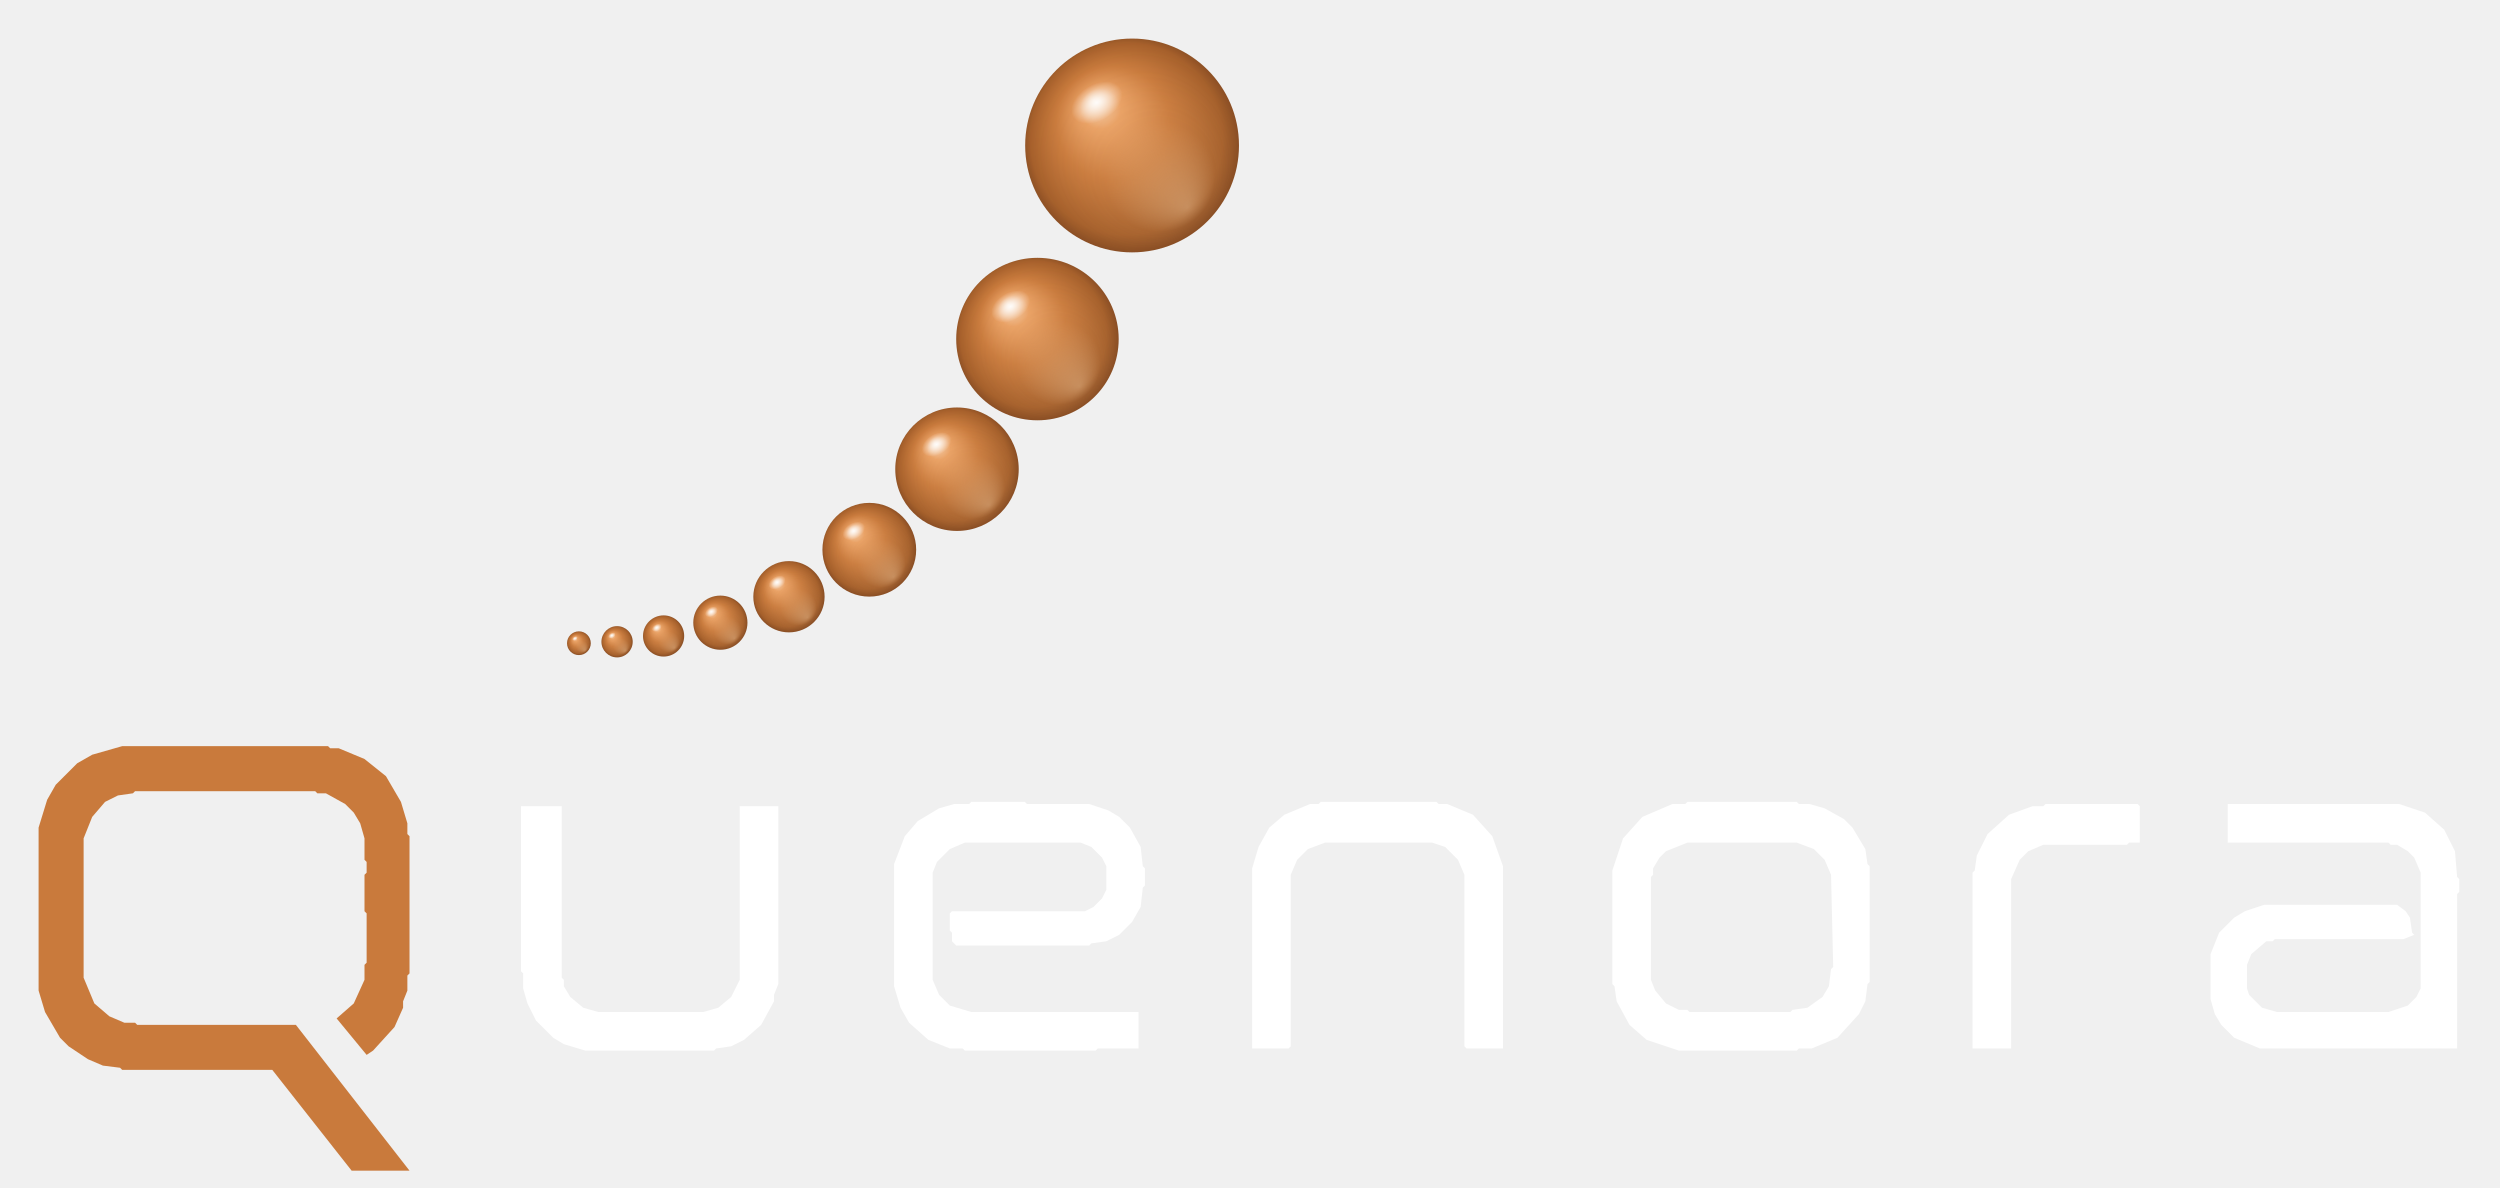
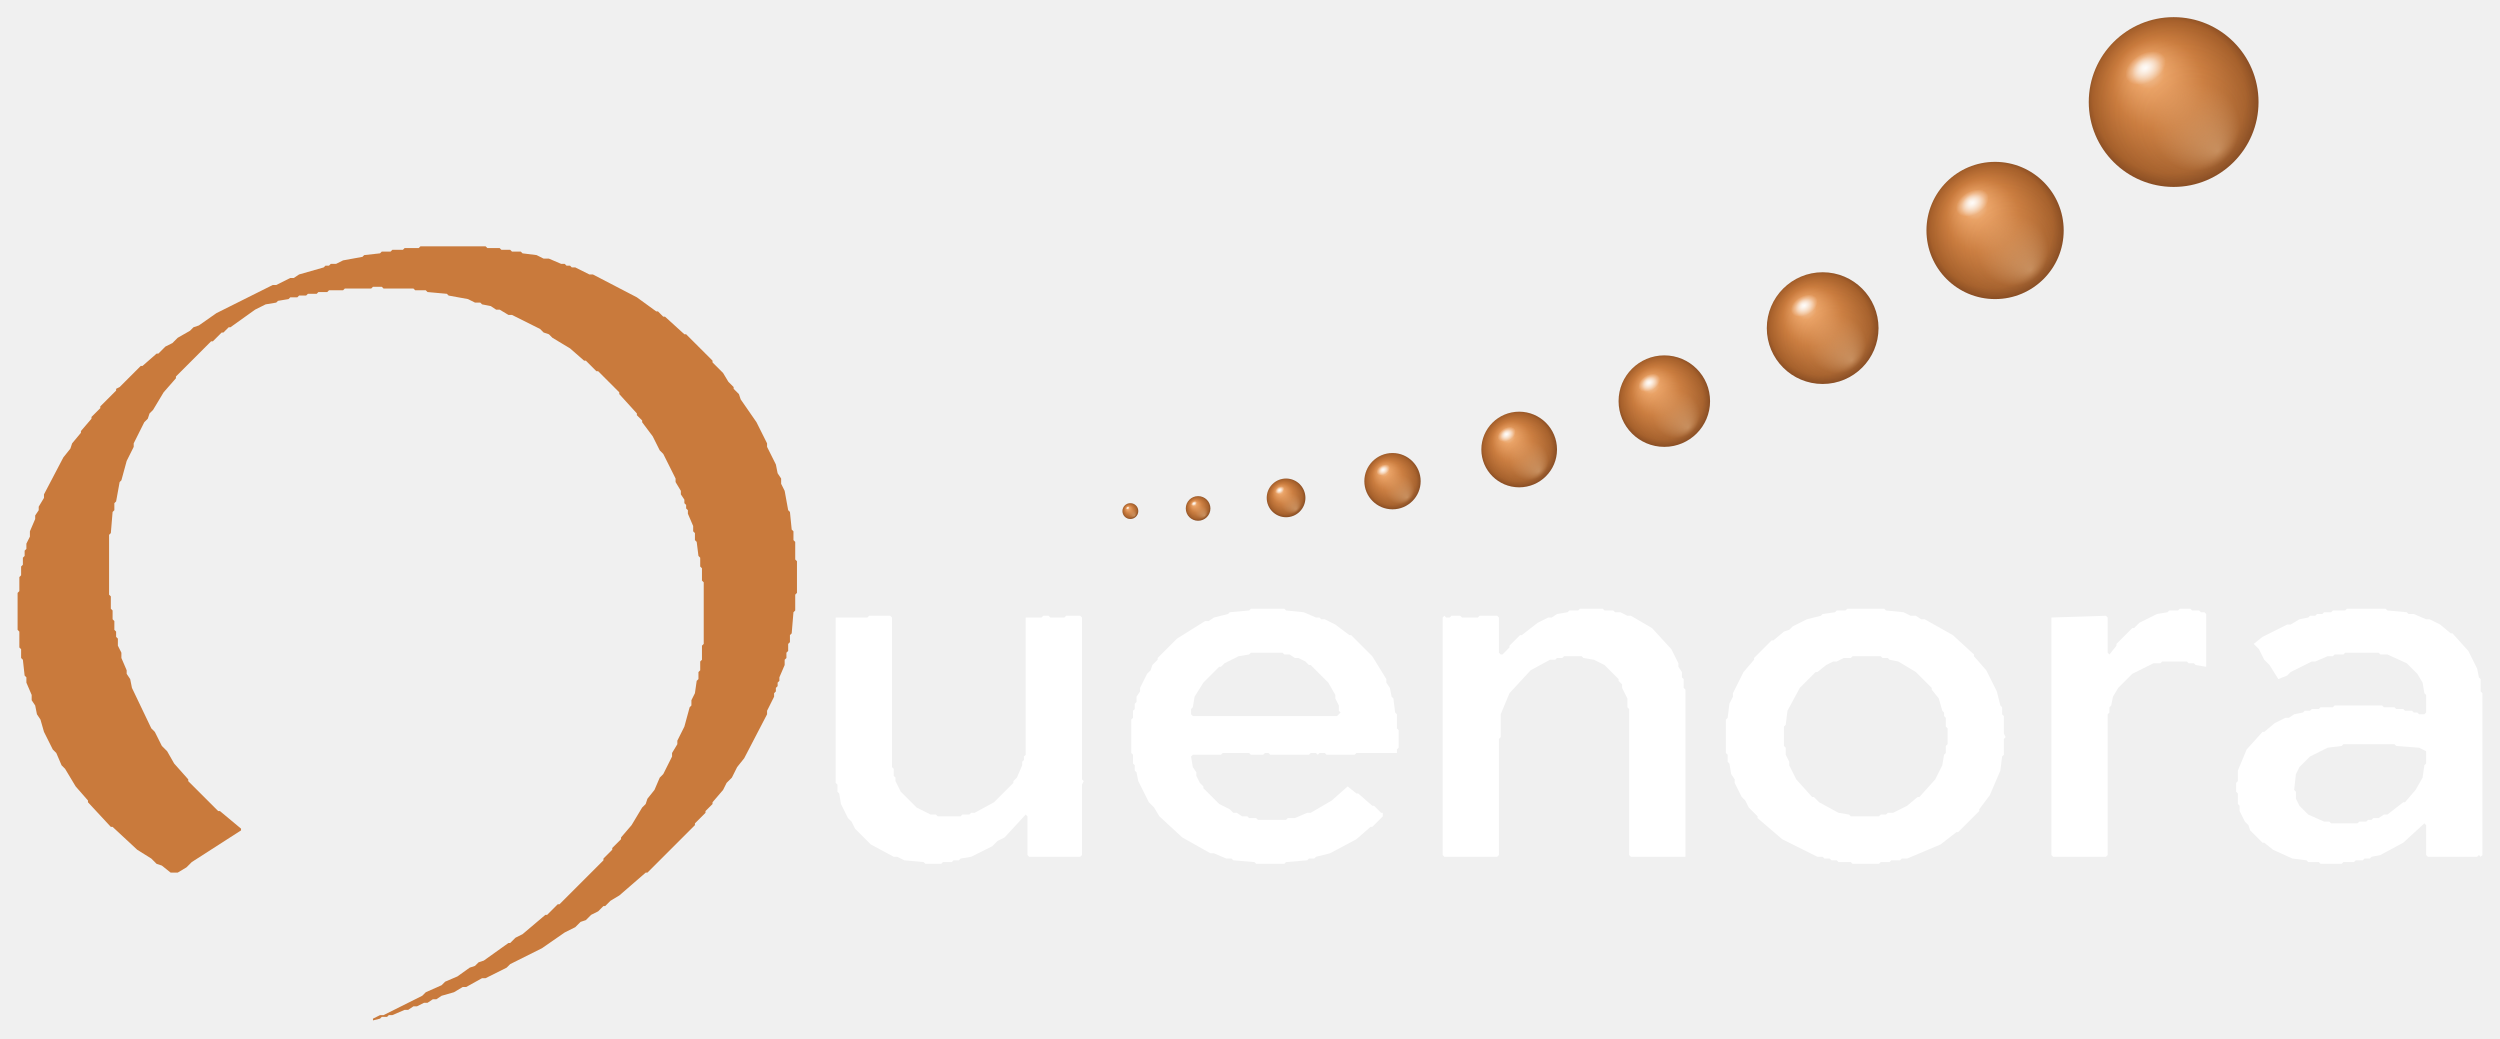
- <svg xmlns="http://www.w3.org/2000/svg" viewBox="0 74 1166 554" role="img" aria-label="Quenora logo">
+ <svg xmlns="http://www.w3.org/2000/svg" viewBox="8 9 1421 590" role="img" aria-label="Quenora">
  <defs>
-     <radialGradient id="q79d4b" cx="0.5" cy="0.5" r="0.53" fx="0.32" fy="0.29">
+     <radialGradient id="b" cx="0.5" cy="0.5" r="0.53" fx="0.32" fy="0.29">
      <stop offset="0" stop-color="#F7DCC2" />
      <stop offset="0.18" stop-color="#E9A063" />
      <stop offset="0.50" stop-color="#C97A3C" />
      <stop offset="0.85" stop-color="#A55F2A" />
      <stop offset="1" stop-color="#7E4620" />
    </radialGradient>
-     <radialGradient id="q79d4r" cx="0.5" cy="0.5" r="0.52" fx="0.76" fy="0.79">
+     <radialGradient id="r" cx="0.5" cy="0.5" r="0.52" fx="0.76" fy="0.79">
      <stop offset="0" stop-color="#F2CDA4" stop-opacity="0.42" />
      <stop offset="0.5" stop-color="#F2CDA4" stop-opacity="0.06" />
      <stop offset="1" stop-color="#F2CDA4" stop-opacity="0" />
    </radialGradient>
-     <radialGradient id="q79d4h" cx="0.5" cy="0.5" r="0.5">
+     <radialGradient id="h" cx="0.5" cy="0.5" r="0.5">
      <stop offset="0" stop-color="#FFFFFF" stop-opacity="0.92" />
      <stop offset="1" stop-color="#FFFFFF" stop-opacity="0" />
    </radialGradient>
  </defs>
-   <path d="M 36 430 L 26 440 L 22 447 L 18 460 L 18 536 L 21 546 L 28 558 L 32 562 L 41 568 L 48 571 L 56 572 L 57 573 L 127 573 L 164 620 L 191 620 L 138 552 L 64 552 L 63 551 L 58 551 L 51 548 L 44 542 L 39 530 L 39 465 L 43 455 L 49 448 L 55 445 L 62 444 L 63 443 L 147 443 L 148 444 L 152 444 L 161 449 L 165 453 L 168 458 L 170 465 L 170 475 L 171 476 L 171 481 L 170 482 L 170 499 L 171 500 L 171 523 L 170 524 L 170 531 L 165 542 L 157 549 L 171 566 L 174 564 L 184 553 L 188 544 L 188 541 L 190 536 L 190 529 L 191 528 L 191 464 L 190 463 L 190 458 L 187 448 L 180 436 L 170 428 L 158 423 L 154 423 L 153 422 L 57 422 L 43 426 Z" fill="#C97A3C" fill-rule="evenodd" />
-   <path d="M 774 474 L 777 471 L 787 467 L 838 467 L 846 470 L 851 475 L 854 482 L 855 525 L 854 526 L 853 534 L 850 539 L 843 544 L 836 545 L 835 546 L 788 546 L 787 545 L 783 545 L 777 542 L 772 536 L 770 531 L 770 483 L 771 482 L 771 479 Z M 243 450 L 243 527 L 244 528 L 244 535 L 246 542 L 250 550 L 258 558 L 263 561 L 273 564 L 333 564 L 334 563 L 341 562 L 347 559 L 355 552 L 361 541 L 361 538 L 363 533 L 363 450 L 345 450 L 345 531 L 341 539 L 335 544 L 328 546 L 279 546 L 272 544 L 266 539 L 263 534 L 263 531 L 262 530 L 262 450 Z M 1039 449 L 1039 467 L 1114 467 L 1115 468 L 1118 468 L 1123 471 L 1126 474 L 1129 481 L 1129 535 L 1127 539 L 1123 543 L 1114 546 L 1062 546 L 1055 544 L 1049 538 L 1048 535 L 1048 524 L 1050 519 L 1057 513 L 1060 513 L 1061 512 L 1121 512 L 1126 510 L 1125 509 L 1124 502 L 1122 499 L 1118 496 L 1056 496 L 1047 499 L 1042 502 L 1035 509 L 1031 519 L 1031 540 L 1033 547 L 1036 552 L 1042 558 L 1054 563 L 1146 563 L 1146 491 L 1147 490 L 1147 484 L 1146 483 L 1145 471 L 1140 461 L 1131 453 L 1119 449 Z M 997 449 L 954 449 L 953 450 L 948 450 L 937 454 L 927 463 L 922 473 L 921 480 L 920 481 L 920 563 L 938 563 L 938 484 L 942 475 L 946 471 L 953 468 L 992 468 L 993 467 L 998 467 L 998 450 Z M 766 455 L 757 465 L 752 480 L 752 533 L 753 534 L 754 541 L 760 552 L 768 559 L 783 564 L 838 564 L 839 563 L 845 563 L 857 558 L 867 547 L 870 541 L 871 533 L 872 532 L 872 478 L 871 477 L 870 470 L 864 460 L 860 456 L 851 451 L 844 449 L 839 449 L 838 448 L 787 448 L 786 449 L 780 449 Z M 592 460 L 587 469 L 584 479 L 584 563 L 601 563 L 602 562 L 602 482 L 605 475 L 610 470 L 618 467 L 668 467 L 674 469 L 680 475 L 683 482 L 683 562 L 684 563 L 701 563 L 701 478 L 696 464 L 687 454 L 675 449 L 671 449 L 670 448 L 616 448 L 615 449 L 611 449 L 599 454 Z M 428 457 L 422 464 L 417 477 L 417 534 L 420 544 L 424 551 L 433 559 L 443 563 L 449 563 L 450 564 L 511 564 L 512 563 L 531 563 L 531 546 L 453 546 L 443 543 L 438 538 L 435 531 L 435 481 L 437 476 L 443 470 L 450 467 L 504 467 L 509 469 L 514 474 L 516 478 L 516 489 L 514 493 L 510 497 L 506 499 L 444 499 L 443 500 L 443 508 L 444 509 L 444 513 L 446 515 L 508 515 L 509 514 L 516 513 L 522 510 L 528 504 L 532 497 L 533 488 L 534 487 L 534 479 L 533 478 L 532 469 L 527 460 L 522 455 L 517 452 L 508 449 L 479 449 L 478 448 L 453 448 L 452 449 L 445 449 L 438 451 Z" fill="#FFFFFF" fill-rule="evenodd" />
+   <path d="M 304 152 L 299 152 L 298 151 L 293 151 L 292 150 L 285 150 L 284 149 L 247 149 L 246 150 L 238 150 L 237 151 L 231 151 L 230 152 L 225 152 L 224 153 L 215 154 L 214 155 L 203 157 L 199 159 L 196 159 L 195 160 L 193 160 L 192 161 L 178 165 L 175 167 L 173 167 L 165 171 L 163 171 L 131 187 L 121 194 L 118 195 L 116 197 L 109 201 L 106 204 L 102 206 L 98 210 L 97 210 L 89 217 L 88 217 L 76 229 L 74 230 L 74 231 L 65 240 L 65 241 L 60 246 L 60 247 L 54 254 L 54 255 L 49 261 L 48 264 L 44 269 L 33 290 L 33 292 L 30 297 L 30 299 L 28 302 L 28 304 L 25 311 L 25 314 L 23 318 L 23 321 L 22 322 L 22 325 L 21 326 L 21 330 L 20 331 L 20 336 L 19 337 L 19 345 L 18 346 L 18 367 L 19 368 L 19 377 L 20 378 L 20 383 L 21 384 L 22 393 L 23 394 L 23 397 L 26 404 L 26 407 L 28 410 L 29 415 L 31 418 L 33 425 L 38 435 L 40 437 L 43 444 L 45 446 L 51 456 L 58 464 L 58 465 L 71 479 L 72 479 L 86 492 L 94 497 L 97 500 L 100 501 L 105 505 L 109 505 L 114 502 L 117 499 L 145 481 L 145 480 L 133 470 L 132 470 L 115 453 L 115 452 L 107 443 L 103 436 L 100 433 L 96 425 L 94 423 L 83 400 L 82 395 L 80 392 L 80 390 L 77 383 L 77 380 L 75 376 L 75 372 L 74 371 L 74 368 L 73 367 L 73 362 L 72 361 L 72 356 L 71 355 L 71 348 L 70 347 L 70 313 L 71 312 L 72 300 L 73 299 L 73 295 L 74 294 L 76 283 L 77 282 L 80 271 L 84 263 L 84 261 L 90 249 L 92 247 L 93 244 L 95 242 L 101 232 L 108 224 L 108 223 L 128 203 L 129 203 L 134 198 L 135 198 L 138 195 L 139 195 L 153 185 L 159 182 L 165 181 L 166 180 L 172 179 L 173 178 L 177 178 L 178 177 L 182 177 L 183 176 L 188 176 L 189 175 L 194 175 L 195 174 L 203 174 L 204 173 L 219 173 L 220 172 L 225 172 L 226 173 L 243 173 L 244 174 L 250 174 L 251 175 L 262 176 L 263 177 L 274 179 L 278 181 L 281 181 L 282 182 L 287 183 L 290 185 L 292 185 L 297 188 L 299 188 L 315 196 L 317 198 L 320 199 L 322 201 L 332 207 L 340 214 L 341 214 L 347 220 L 348 220 L 360 232 L 360 233 L 370 244 L 370 245 L 373 248 L 373 249 L 379 257 L 383 265 L 385 267 L 392 281 L 392 283 L 395 288 L 395 290 L 397 293 L 397 295 L 398 296 L 398 298 L 399 299 L 399 301 L 402 308 L 402 311 L 403 312 L 403 316 L 404 317 L 405 325 L 406 326 L 406 331 L 407 332 L 407 339 L 408 340 L 408 375 L 407 376 L 407 384 L 406 385 L 406 390 L 405 391 L 405 395 L 404 396 L 403 403 L 401 407 L 401 410 L 400 411 L 397 422 L 393 430 L 393 432 L 390 437 L 390 439 L 385 449 L 383 451 L 380 458 L 376 463 L 375 466 L 373 468 L 367 478 L 361 485 L 361 486 L 356 491 L 356 492 L 351 497 L 351 498 L 326 523 L 325 523 L 319 529 L 318 529 L 305 540 L 301 542 L 298 545 L 297 545 L 283 555 L 280 556 L 278 558 L 275 559 L 268 564 L 261 567 L 259 569 L 250 573 L 248 575 L 226 586 L 224 586 L 220 588 L 220 589 L 224 588 L 225 587 L 228 587 L 229 586 L 231 586 L 238 583 L 240 583 L 243 581 L 245 581 L 249 579 L 251 579 L 254 577 L 256 577 L 259 575 L 266 573 L 271 570 L 273 570 L 282 565 L 284 565 L 296 559 L 298 557 L 316 548 L 329 539 L 335 536 L 338 533 L 341 532 L 344 529 L 348 527 L 351 524 L 352 524 L 355 521 L 360 518 L 375 505 L 376 505 L 403 478 L 403 477 L 409 471 L 409 470 L 413 466 L 413 465 L 419 458 L 421 454 L 424 451 L 427 445 L 431 440 L 444 415 L 444 413 L 448 405 L 448 403 L 449 402 L 449 400 L 450 399 L 450 397 L 451 396 L 451 394 L 454 387 L 454 384 L 455 383 L 455 380 L 456 379 L 456 375 L 457 374 L 457 370 L 458 369 L 459 357 L 460 356 L 460 347 L 461 346 L 461 328 L 460 327 L 460 317 L 459 316 L 459 311 L 458 310 L 457 300 L 456 299 L 454 288 L 452 284 L 452 281 L 450 278 L 449 273 L 444 263 L 444 261 L 438 249 L 429 236 L 428 233 L 425 230 L 425 229 L 422 226 L 419 221 L 413 215 L 413 214 L 398 199 L 397 199 L 386 189 L 385 189 L 382 186 L 381 186 L 370 178 L 345 165 L 343 165 L 335 161 L 333 161 L 332 160 L 330 160 L 329 159 L 327 159 L 320 156 L 317 156 L 313 154 L 305 153 Z " fill="#C97A3C" fill-rule="evenodd" />
+   <path d="M 1312 458 L 1313 449 L 1315 445 L 1321 439 L 1331 434 L 1339 433 L 1340 432 L 1369 432 L 1370 433 L 1383 434 L 1387 436 L 1387 443 L 1386 444 L 1385 451 L 1381 458 L 1375 465 L 1374 465 L 1365 472 L 1363 472 L 1360 474 L 1357 474 L 1356 475 L 1354 475 L 1353 476 L 1349 476 L 1348 477 L 1333 477 L 1332 476 L 1329 476 L 1320 472 L 1315 467 L 1313 463 L 1313 459 Z M 1061 382 L 1077 382 L 1078 383 L 1081 383 L 1082 384 L 1087 385 L 1097 391 L 1106 400 L 1106 401 L 1110 406 L 1112 413 L 1113 414 L 1113 416 L 1114 417 L 1114 422 L 1115 423 L 1115 432 L 1114 433 L 1114 437 L 1113 438 L 1112 444 L 1108 452 L 1099 462 L 1098 462 L 1092 467 L 1084 471 L 1081 471 L 1080 472 L 1077 472 L 1076 473 L 1060 473 L 1059 472 L 1053 471 L 1042 465 L 1039 462 L 1038 462 L 1029 452 L 1025 444 L 1025 442 L 1023 438 L 1023 434 L 1022 433 L 1022 422 L 1023 421 L 1024 413 L 1031 400 L 1040 391 L 1041 391 L 1046 387 L 1050 385 L 1052 385 L 1056 383 L 1060 383 Z M 685 412 L 686 411 L 687 405 L 692 397 L 701 388 L 702 388 L 704 386 L 712 382 L 718 381 L 719 380 L 737 380 L 738 381 L 741 381 L 744 383 L 746 383 L 750 385 L 752 387 L 753 387 L 763 397 L 767 404 L 767 406 L 769 410 L 769 413 L 770 414 L 768 416 L 686 416 L 685 415 Z M 483 360 L 483 454 L 484 455 L 484 459 L 485 460 L 486 466 L 490 474 L 492 476 L 494 480 L 503 489 L 516 496 L 518 496 L 522 498 L 533 499 L 534 500 L 543 500 L 544 499 L 549 499 L 550 498 L 553 498 L 554 497 L 560 496 L 572 490 L 575 487 L 579 485 L 591 472 L 592 473 L 592 495 L 593 496 L 622 496 L 623 495 L 623 455 L 624 453 L 623 452 L 623 360 L 622 359 L 614 359 L 613 360 L 605 360 L 604 359 L 601 359 L 600 360 L 591 360 L 591 438 L 590 439 L 590 441 L 589 442 L 589 444 L 586 451 L 584 453 L 584 454 L 573 465 L 562 471 L 560 471 L 559 472 L 555 472 L 554 473 L 541 473 L 540 472 L 537 472 L 529 468 L 520 459 L 517 453 L 517 451 L 516 450 L 516 446 L 515 445 L 515 360 L 514 359 L 502 359 L 501 360 Z M 1289 375 L 1292 378 L 1295 384 L 1298 387 L 1303 395 L 1308 393 L 1310 391 L 1322 385 L 1324 385 L 1331 382 L 1334 382 L 1335 381 L 1340 381 L 1341 380 L 1360 380 L 1361 381 L 1365 381 L 1376 386 L 1382 392 L 1385 397 L 1386 403 L 1387 404 L 1387 414 L 1386 415 L 1383 415 L 1382 414 L 1380 414 L 1379 413 L 1375 413 L 1374 412 L 1370 412 L 1369 411 L 1363 411 L 1362 410 L 1335 410 L 1334 411 L 1327 411 L 1326 412 L 1322 412 L 1321 413 L 1318 413 L 1317 414 L 1312 415 L 1309 417 L 1307 417 L 1301 420 L 1295 425 L 1294 425 L 1285 435 L 1280 447 L 1280 453 L 1279 454 L 1279 459 L 1280 460 L 1280 466 L 1281 467 L 1281 470 L 1284 476 L 1286 478 L 1287 481 L 1294 488 L 1295 488 L 1300 492 L 1311 497 L 1319 498 L 1320 499 L 1326 499 L 1327 500 L 1339 500 L 1340 499 L 1346 499 L 1347 498 L 1351 498 L 1352 497 L 1355 497 L 1356 496 L 1361 495 L 1374 488 L 1386 477 L 1387 478 L 1387 495 L 1388 496 L 1416 496 L 1417 495 L 1418 496 L 1419 495 L 1419 403 L 1418 402 L 1418 395 L 1417 394 L 1416 389 L 1411 379 L 1402 369 L 1401 369 L 1395 364 L 1389 361 L 1387 361 L 1380 358 L 1377 358 L 1376 357 L 1365 356 L 1364 355 L 1342 355 L 1341 356 L 1334 356 L 1333 357 L 1329 357 L 1328 358 L 1325 358 L 1324 359 L 1321 359 L 1320 360 L 1315 361 L 1310 364 L 1308 364 L 1294 371 Z M 1261 357 L 1259 357 L 1258 356 L 1254 356 L 1253 355 L 1247 355 L 1246 356 L 1241 356 L 1240 357 L 1234 358 L 1224 363 L 1221 366 L 1220 366 L 1211 375 L 1211 376 L 1207 381 L 1206 380 L 1206 360 L 1205 359 L 1174 360 L 1174 495 L 1175 496 L 1205 496 L 1206 495 L 1206 415 L 1207 414 L 1207 411 L 1208 410 L 1209 405 L 1212 400 L 1220 392 L 1232 386 L 1236 386 L 1237 385 L 1251 385 L 1252 386 L 1255 386 L 1256 387 L 1262 388 L 1262 358 Z M 1058 355 L 1057 356 L 1052 356 L 1051 357 L 1044 358 L 1043 359 L 1035 361 L 1027 365 L 1025 367 L 1022 368 L 1016 373 L 1015 373 L 1005 383 L 1005 384 L 999 391 L 993 403 L 993 405 L 991 409 L 990 417 L 989 418 L 989 437 L 990 438 L 990 442 L 991 443 L 992 449 L 994 452 L 994 454 L 998 462 L 1000 464 L 1002 468 L 1007 473 L 1007 474 L 1021 486 L 1041 496 L 1044 496 L 1045 497 L 1048 497 L 1049 498 L 1052 498 L 1053 499 L 1060 499 L 1061 500 L 1076 500 L 1077 499 L 1082 499 L 1083 498 L 1088 498 L 1089 497 L 1092 497 L 1111 489 L 1120 482 L 1121 482 L 1133 470 L 1133 469 L 1139 461 L 1145 447 L 1146 439 L 1147 438 L 1147 429 L 1148 428 L 1147 426 L 1147 416 L 1146 415 L 1146 411 L 1145 410 L 1143 402 L 1137 390 L 1130 382 L 1130 381 L 1118 370 L 1102 361 L 1100 361 L 1097 359 L 1094 359 L 1090 357 L 1080 356 L 1079 355 Z M 947 366 L 935 359 L 933 359 L 929 357 L 926 357 L 925 356 L 920 356 L 919 355 L 906 355 L 905 356 L 900 356 L 899 357 L 893 358 L 890 360 L 888 360 L 882 363 L 873 370 L 872 370 L 866 376 L 866 377 L 862 381 L 861 381 L 860 380 L 860 360 L 859 359 L 849 359 L 848 360 L 839 360 L 838 359 L 833 359 L 832 360 L 830 360 L 829 359 L 828 360 L 828 495 L 829 496 L 859 496 L 860 495 L 860 429 L 861 428 L 861 415 L 866 403 L 878 390 L 889 384 L 892 384 L 893 383 L 896 383 L 897 382 L 907 382 L 908 383 L 914 384 L 920 387 L 928 395 L 928 396 L 930 398 L 930 400 L 933 406 L 933 411 L 934 412 L 934 495 L 935 496 L 966 496 L 966 401 L 965 400 L 965 395 L 964 394 L 964 391 L 962 388 L 962 386 L 958 378 Z M 693 362 L 677 372 L 666 383 L 666 384 L 663 387 L 662 390 L 660 392 L 656 400 L 656 402 L 654 405 L 654 408 L 653 409 L 653 412 L 652 413 L 652 417 L 651 418 L 651 437 L 652 438 L 652 443 L 653 444 L 653 447 L 654 448 L 655 453 L 661 465 L 664 468 L 667 473 L 680 485 L 696 494 L 698 494 L 705 497 L 708 497 L 709 498 L 721 499 L 722 500 L 738 500 L 739 499 L 751 498 L 752 497 L 755 497 L 756 496 L 764 494 L 779 486 L 787 479 L 788 479 L 794 473 L 794 471 L 793 471 L 789 467 L 788 467 L 780 460 L 779 460 L 774 456 L 765 464 L 753 471 L 751 471 L 744 474 L 740 474 L 739 475 L 723 475 L 722 474 L 718 474 L 717 473 L 714 473 L 711 471 L 709 471 L 707 469 L 701 466 L 692 457 L 692 456 L 690 454 L 688 450 L 688 448 L 686 445 L 685 439 L 686 438 L 702 438 L 703 437 L 718 437 L 719 438 L 726 438 L 727 437 L 729 437 L 730 438 L 752 438 L 753 437 L 756 437 L 757 438 L 758 437 L 761 437 L 762 438 L 778 438 L 779 437 L 802 437 L 802 435 L 803 434 L 803 424 L 802 423 L 802 415 L 801 414 L 800 406 L 799 405 L 798 400 L 796 397 L 796 395 L 788 382 L 776 370 L 775 370 L 767 364 L 761 361 L 759 361 L 758 360 L 756 360 L 749 357 L 739 356 L 738 355 L 719 355 L 718 356 L 707 357 L 706 358 L 698 360 L 695 362 Z" fill="#FFFFFF" fill-rule="evenodd" />
  <g class="quenora-rise">
-     <circle cx="270.00" cy="374.00" r="5.54" fill="url(#q79d4b)" />
-     <circle cx="270.00" cy="374.00" r="5.54" fill="url(#q79d4r)" />
-     <ellipse cx="268.17" cy="371.78" rx="1.44" ry="0.94" transform="rotate(-31.5 268.17 371.78)" fill="url(#q79d4h)" />
-     <circle cx="287.80" cy="373.32" r="7.29" fill="url(#q79d4b)" />
-     <circle cx="287.80" cy="373.32" r="7.29" fill="url(#q79d4r)" />
-     <ellipse cx="285.39" cy="370.39" rx="1.90" ry="1.24" transform="rotate(-31.5 285.39 370.39)" fill="url(#q79d4h)" />
-     <circle cx="309.50" cy="370.62" r="9.60" fill="url(#q79d4b)" />
-     <circle cx="309.50" cy="370.62" r="9.60" fill="url(#q79d4r)" />
-     <ellipse cx="306.33" cy="366.77" rx="2.50" ry="1.63" transform="rotate(-31.5 306.33 366.77)" fill="url(#q79d4h)" />
-     <circle cx="335.98" cy="364.42" r="12.63" fill="url(#q79d4b)" />
-     <circle cx="335.98" cy="364.42" r="12.63" fill="url(#q79d4r)" />
-     <ellipse cx="331.81" cy="359.35" rx="3.28" ry="2.15" transform="rotate(-31.5 331.81 359.35)" fill="url(#q79d4h)" />
-     <circle cx="367.97" cy="352.32" r="16.62" fill="url(#q79d4b)" />
-     <circle cx="367.97" cy="352.32" r="16.62" fill="url(#q79d4r)" />
-     <ellipse cx="362.48" cy="345.66" rx="4.32" ry="2.83" transform="rotate(-31.5 362.48 345.66)" fill="url(#q79d4h)" />
-     <circle cx="405.44" cy="330.40" r="21.86" fill="url(#q79d4b)" />
-     <circle cx="405.44" cy="330.40" r="21.86" fill="url(#q79d4r)" />
-     <ellipse cx="398.22" cy="321.63" rx="5.68" ry="3.72" transform="rotate(-31.5 398.22 321.63)" fill="url(#q79d4h)" />
-     <circle cx="446.34" cy="292.84" r="28.79" fill="url(#q79d4b)" />
-     <circle cx="446.34" cy="292.84" r="28.79" fill="url(#q79d4r)" />
-     <ellipse cx="436.84" cy="281.29" rx="7.49" ry="4.89" transform="rotate(-31.5 436.84 281.29)" fill="url(#q79d4h)" />
-     <circle cx="483.86" cy="232.14" r="37.89" fill="url(#q79d4b)" />
-     <circle cx="483.86" cy="232.14" r="37.89" fill="url(#q79d4r)" />
-     <ellipse cx="471.36" cy="216.94" rx="9.85" ry="6.44" transform="rotate(-31.5 471.36 216.94)" fill="url(#q79d4h)" />
-     <circle cx="528.00" cy="141.85" r="49.86" fill="url(#q79d4b)" />
-     <circle cx="528.00" cy="141.85" r="49.86" fill="url(#q79d4r)" />
-     <ellipse cx="511.55" cy="121.86" rx="12.96" ry="8.48" transform="rotate(-31.5 511.55 121.86)" fill="url(#q79d4h)" />
+     <circle cx="650.50" cy="299.50" r="4.50" fill="url(#b)" />
+     <circle cx="650.50" cy="299.50" r="4.50" fill="url(#r)" />
+     <ellipse cx="649.01" cy="297.70" rx="1.17" ry="0.77" transform="rotate(-31.5 649.01 297.70)" fill="url(#h)" />
+     <circle cx="689.00" cy="298.00" r="7.00" fill="url(#b)" />
+     <circle cx="689.00" cy="298.00" r="7.00" fill="url(#r)" />
+     <ellipse cx="686.69" cy="295.19" rx="1.82" ry="1.19" transform="rotate(-31.5 686.69 295.19)" fill="url(#h)" />
+     <circle cx="739.00" cy="292.00" r="11.00" fill="url(#b)" />
+     <circle cx="739.00" cy="292.00" r="11.00" fill="url(#r)" />
+     <ellipse cx="735.37" cy="287.59" rx="2.86" ry="1.87" transform="rotate(-31.5 735.37 287.59)" fill="url(#h)" />
+     <circle cx="799.50" cy="282.50" r="16.00" fill="url(#b)" />
+     <circle cx="799.50" cy="282.50" r="16.00" fill="url(#r)" />
+     <ellipse cx="794.22" cy="276.08" rx="4.16" ry="2.72" transform="rotate(-31.5 794.22 276.08)" fill="url(#h)" />
+     <circle cx="871.50" cy="264.50" r="21.50" fill="url(#b)" />
+     <circle cx="871.50" cy="264.50" r="21.50" fill="url(#r)" />
+     <ellipse cx="864.40" cy="255.88" rx="5.59" ry="3.66" transform="rotate(-31.5 864.40 255.88)" fill="url(#h)" />
+     <circle cx="954.00" cy="237.00" r="26.00" fill="url(#b)" />
+     <circle cx="954.00" cy="237.00" r="26.00" fill="url(#r)" />
+     <ellipse cx="945.42" cy="226.57" rx="6.76" ry="4.42" transform="rotate(-31.5 945.42 226.57)" fill="url(#h)" />
+     <circle cx="1044.00" cy="195.50" r="31.75" fill="url(#b)" />
+     <circle cx="1044.00" cy="195.50" r="31.75" fill="url(#r)" />
+     <ellipse cx="1033.52" cy="182.77" rx="8.26" ry="5.40" transform="rotate(-31.5 1033.52 182.77)" fill="url(#h)" />
+     <circle cx="1142.00" cy="140.00" r="39.00" fill="url(#b)" />
+     <circle cx="1142.00" cy="140.00" r="39.00" fill="url(#r)" />
+     <ellipse cx="1129.13" cy="124.36" rx="10.14" ry="6.63" transform="rotate(-31.5 1129.13 124.36)" fill="url(#h)" />
+     <circle cx="1243.50" cy="67.00" r="48.25" fill="url(#b)" />
+     <circle cx="1243.50" cy="67.00" r="48.25" fill="url(#r)" />
+     <ellipse cx="1227.58" cy="47.65" rx="12.54" ry="8.20" transform="rotate(-31.5 1227.58 47.65)" fill="url(#h)" />
  </g>
</svg>
